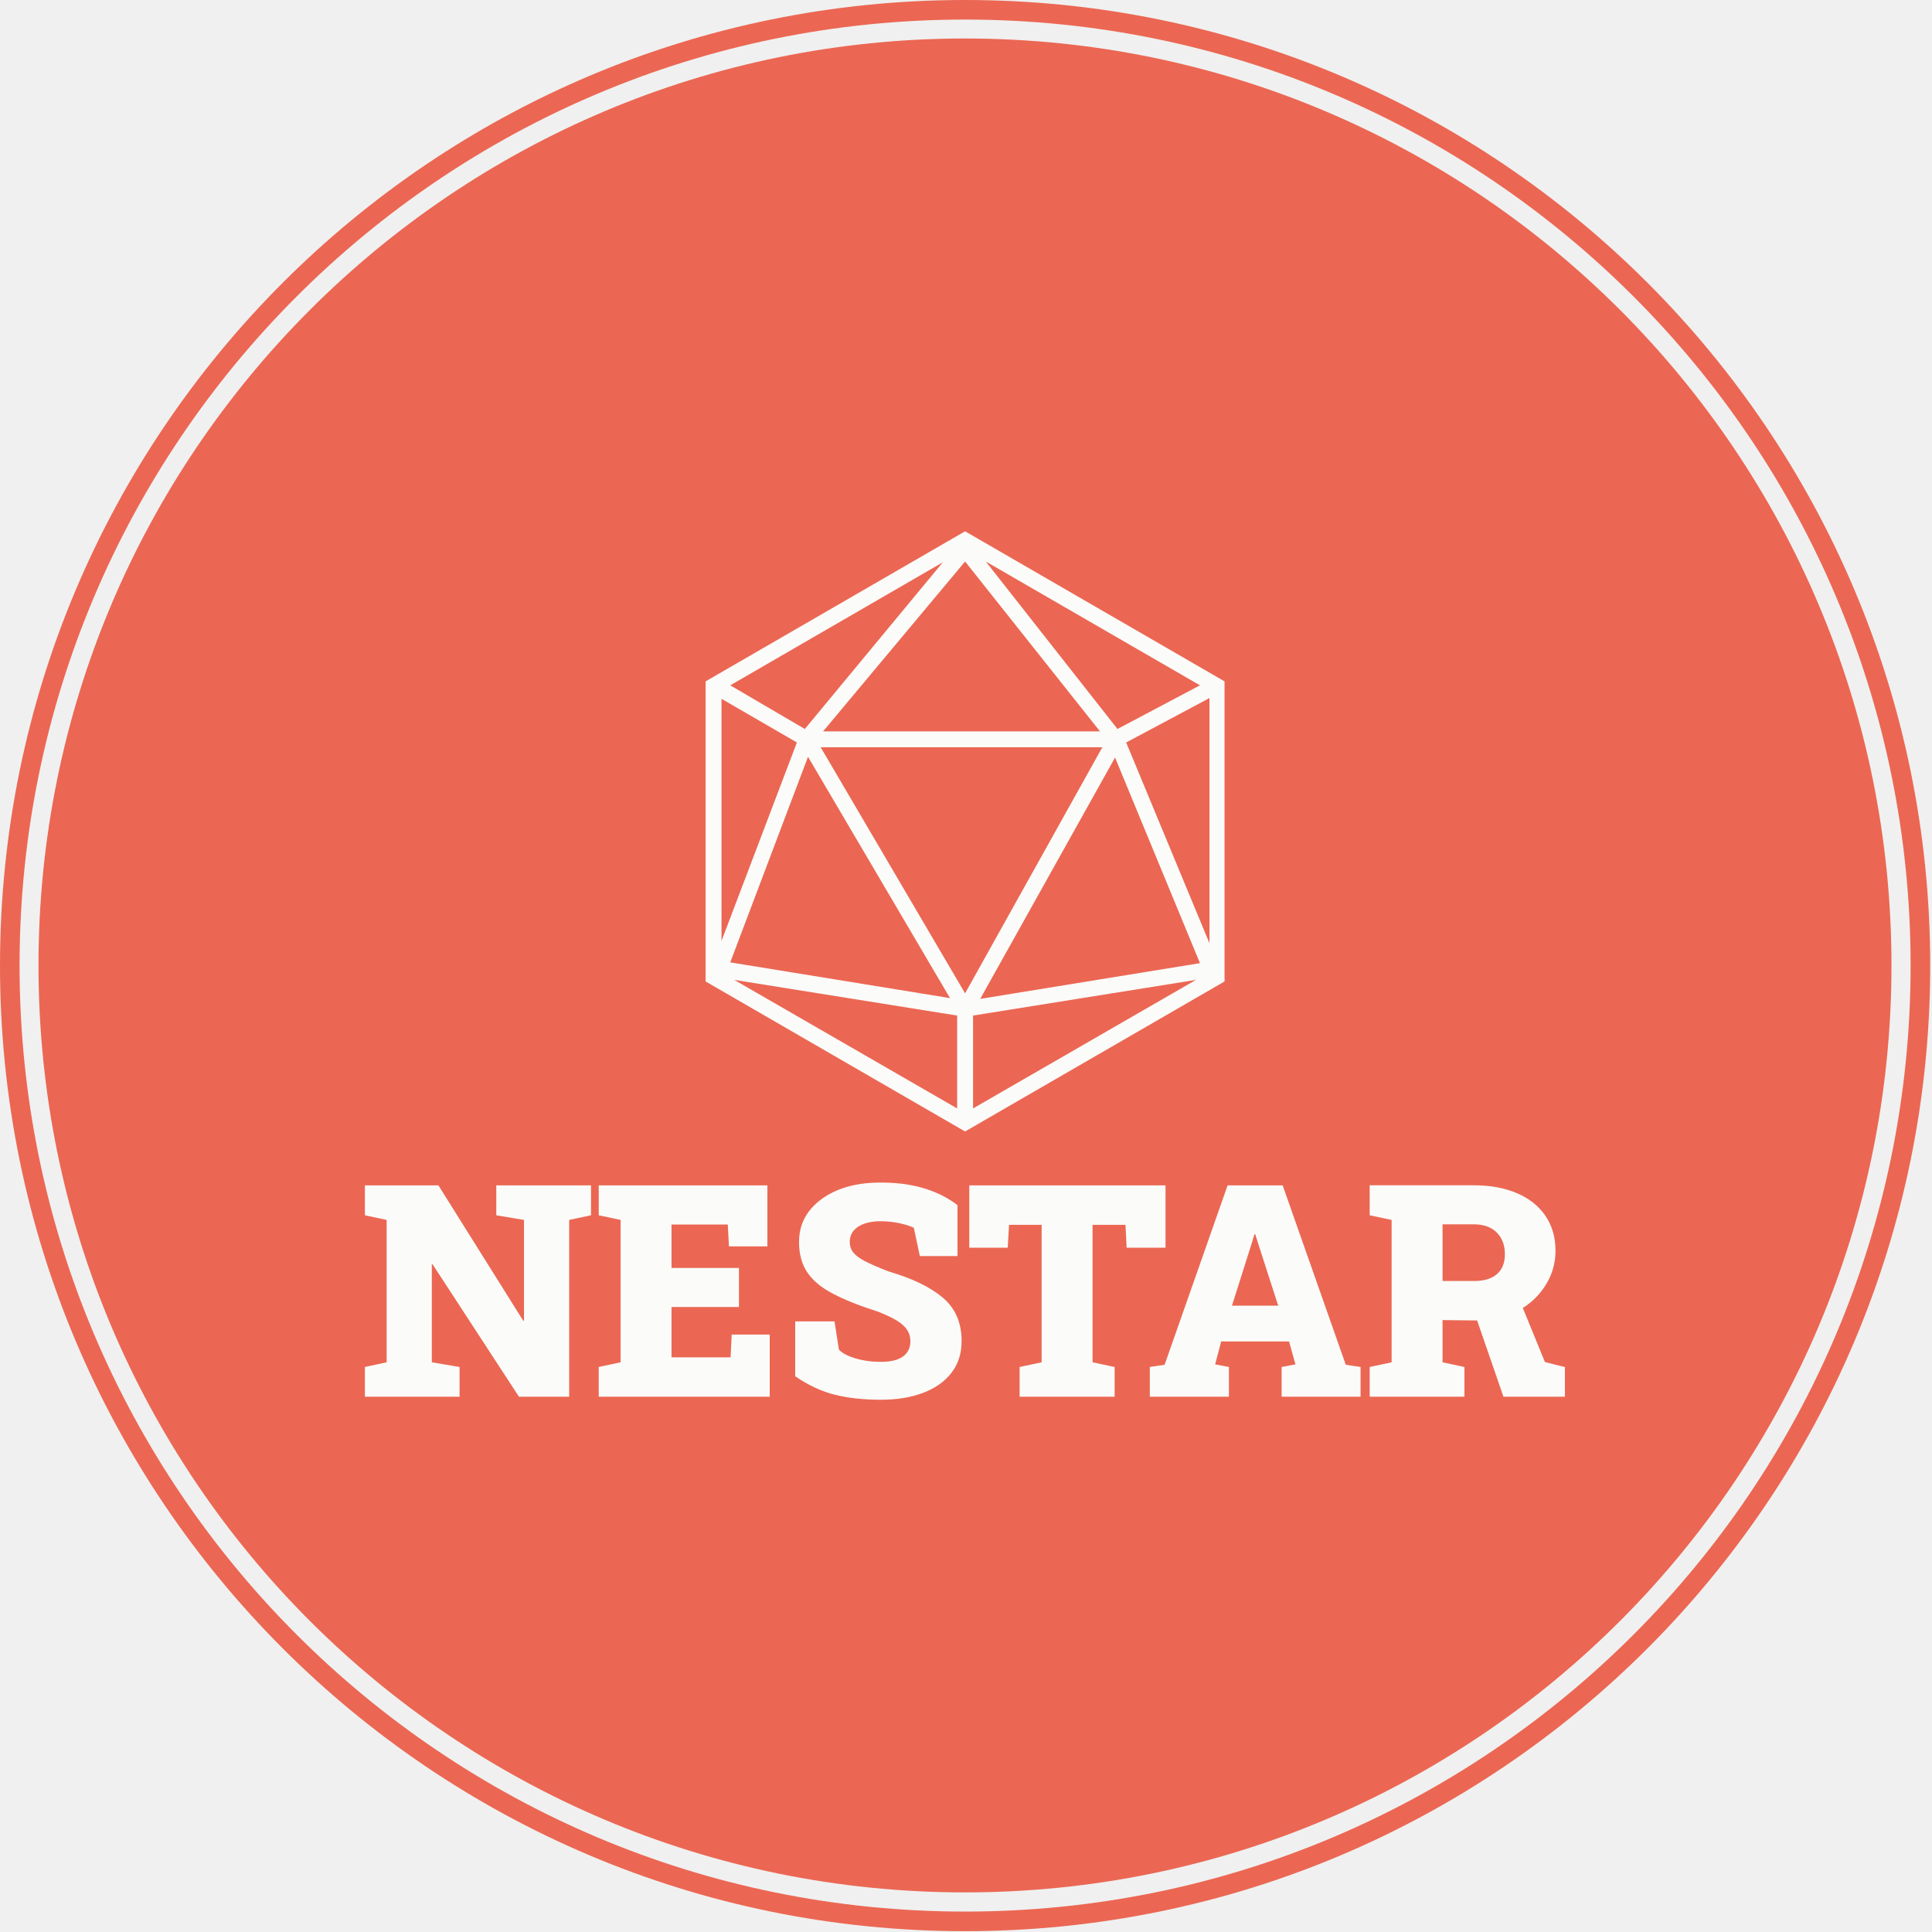
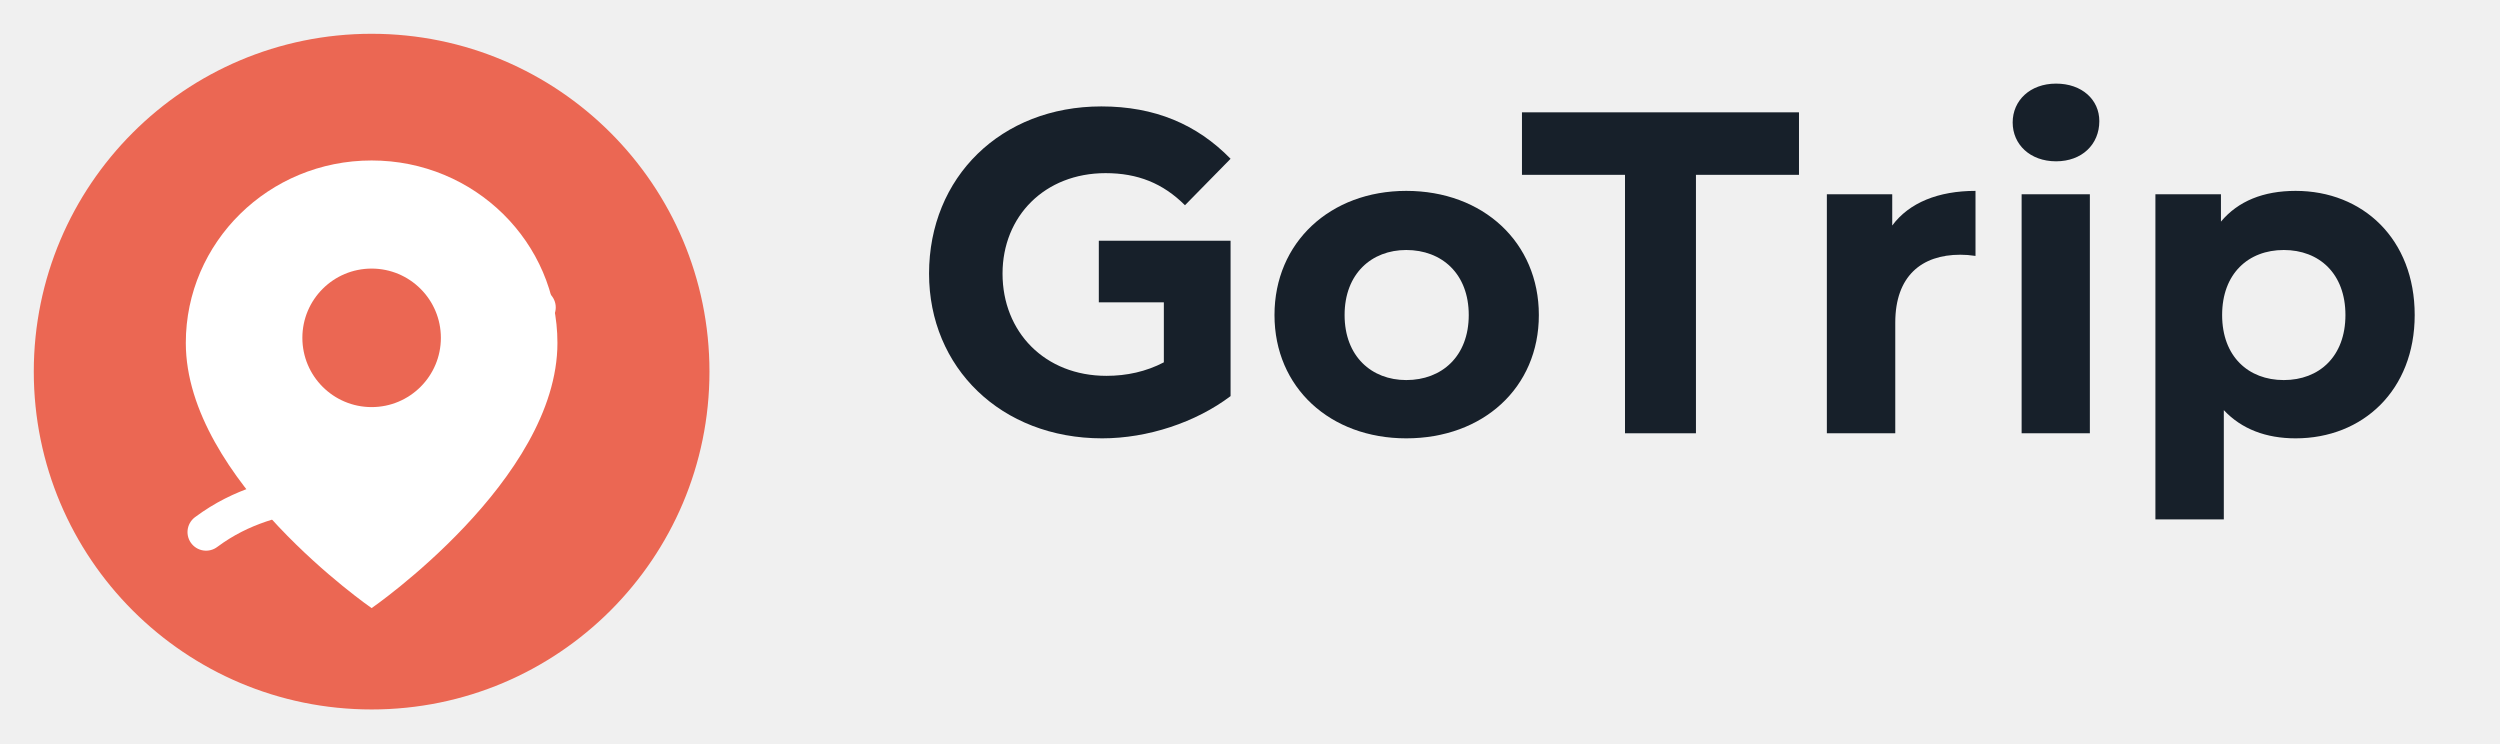
- <svg xmlns="http://www.w3.org/2000/svg" width="40" height="40" viewBox="0 0 40 40" fill="none">
-   <g clipPath="url(#clip0_6726_9595)">
-     <path d="M0 19.991C0 8.95 8.946 0 19.981 0C31.017 0 39.963 8.95 39.963 19.991C39.963 31.032 31.017 39.983 19.981 39.983C8.946 39.983 0 31.032 0 19.991ZM19.981 39.577C30.793 39.577 39.557 30.808 39.557 19.991C39.557 9.174 30.793 0.405 19.981 0.405C9.17 0.405 0.405 9.174 0.405 19.991C0.405 30.808 9.17 39.577 19.981 39.577Z" fill="#EB6753" />
-     <path d="M19.979 39.18C30.573 39.18 39.161 30.588 39.161 19.989C39.161 9.389 30.573 0.797 19.979 0.797C9.385 0.797 0.797 9.389 0.797 19.989C0.797 30.588 9.385 39.18 19.979 39.18Z" fill="#EB6753" />
-     <g clipPath="url(#clip1_6726_9595)">
-       <g clipPath="url(#clip2_6726_9595)">
-         <g clipPath="url(#clip3_6726_9595)">
-           <g clipPath="url(#clip4_6726_9595)">
-             <g clipPath="url(#clip5_6726_9595)">
-               <g clipPath="url(#clip6_6726_9595)">
-                 <g clipPath="url(#clip7_6726_9595)">
-                   <path d="M9.515 28.917H7.555V28.302L8.005 28.205V25.257L7.555 25.161V24.542H8.005H9.077L10.832 27.343H10.849V25.257L10.275 25.161V24.542H11.784H12.236V25.161L11.784 25.257V28.917H10.744L8.957 26.177H8.94V28.205L9.515 28.302V28.917ZM15.936 28.917H12.396V28.302L12.849 28.205V25.257L12.396 25.161V24.542H15.888V25.805H15.092L15.068 25.353H13.903V26.252H15.299V27.06H13.903V28.102H15.126L15.149 27.631H15.936V28.917ZM18.239 28.98C17.883 28.98 17.567 28.946 17.291 28.878C17.014 28.81 16.739 28.682 16.464 28.494V27.358H17.278L17.368 27.941C17.432 28.013 17.545 28.073 17.707 28.122C17.87 28.171 18.047 28.196 18.239 28.196C18.373 28.196 18.486 28.18 18.576 28.147C18.666 28.113 18.734 28.064 18.78 28C18.826 27.936 18.849 27.859 18.849 27.769C18.849 27.683 18.827 27.606 18.784 27.538C18.741 27.47 18.671 27.405 18.572 27.344C18.475 27.283 18.343 27.22 18.176 27.156C17.801 27.036 17.494 26.914 17.254 26.789C17.013 26.665 16.835 26.519 16.718 26.349C16.601 26.178 16.543 25.966 16.543 25.714C16.543 25.472 16.611 25.26 16.749 25.079C16.888 24.897 17.078 24.755 17.32 24.65C17.563 24.546 17.84 24.491 18.151 24.485C18.508 24.477 18.823 24.513 19.097 24.593C19.372 24.671 19.614 24.791 19.824 24.951V26.005H19.044L18.92 25.42C18.852 25.386 18.756 25.355 18.63 25.327C18.504 25.299 18.369 25.284 18.227 25.284C18.105 25.284 17.997 25.3 17.902 25.332C17.807 25.364 17.731 25.413 17.675 25.477C17.621 25.541 17.593 25.621 17.593 25.717C17.593 25.795 17.616 25.865 17.662 25.927C17.709 25.987 17.79 26.049 17.905 26.11C18.022 26.171 18.184 26.241 18.393 26.322C18.889 26.468 19.265 26.65 19.523 26.869C19.78 27.089 19.909 27.387 19.909 27.763C19.909 28.021 19.839 28.241 19.699 28.422C19.559 28.604 19.363 28.742 19.113 28.837C18.863 28.932 18.572 28.98 18.239 28.98ZM23.077 28.917H21.11V28.302L21.566 28.205V25.359H20.891L20.864 25.832H20.068V24.542H24.131V25.832H23.326L23.302 25.359H22.62V28.205L23.077 28.302V28.917ZM25.443 28.917H23.806V28.302L24.112 28.256L25.416 24.542H26.556L27.863 28.256L28.169 28.302V28.917H26.535V28.302L26.821 28.248L26.689 27.773H25.283L25.158 28.248L25.443 28.302V28.917ZM25.921 25.724L25.506 27.033H26.464L26.037 25.709L25.989 25.555H25.971L25.921 25.724ZM30.319 28.917H28.358V28.302L28.812 28.205V25.257L28.358 25.161V24.54H30.509C30.855 24.54 31.155 24.595 31.409 24.705C31.664 24.814 31.86 24.971 31.998 25.175C32.136 25.378 32.205 25.619 32.205 25.897C32.205 26.154 32.136 26.392 31.997 26.612C31.858 26.833 31.667 27.01 31.425 27.142C31.182 27.276 30.906 27.342 30.596 27.339L29.866 27.331V28.205L30.319 28.302V28.917ZM32.4 28.917H31.127L30.538 27.21L31.454 26.898L31.986 28.2L32.4 28.304V28.917ZM29.866 25.348V26.522H30.521C30.725 26.522 30.882 26.475 30.992 26.38C31.102 26.284 31.157 26.147 31.157 25.967C31.157 25.78 31.101 25.631 30.989 25.518C30.877 25.405 30.717 25.348 30.509 25.348H29.866Z" fill="#FBFCFA" />
-                 </g>
-               </g>
-             </g>
-           </g>
-           <g clipPath="url(#clip8_6726_9595)">
-             <g clipPath="url(#clip9_6726_9595)">
-               <path d="M19.981 11L14.609 14.107V20.32L19.981 23.426L25.353 20.32V14.107L19.981 11ZM17.041 15.142L19.981 11.625L22.774 15.142H17.041ZM22.823 15.471L19.981 20.566L16.991 15.471H22.823ZM19.669 20.665L15.119 19.925L16.729 15.668L19.669 20.665ZM23.086 15.684L24.844 19.941L20.294 20.681L23.086 15.684ZM23.136 15.093L20.409 11.625L24.844 14.189L23.136 15.093ZM16.663 15.093L15.119 14.189L19.521 11.641L16.663 15.093ZM16.499 15.372L14.938 19.481V14.468L16.499 15.372ZM19.817 21.026V22.949L15.201 20.287L19.817 21.026ZM20.146 21.026L24.762 20.287L20.146 22.949V21.026ZM23.316 15.372L25.041 14.452V19.53L23.316 15.372Z" fill="#FBFCFA" />
-             </g>
-           </g>
-         </g>
-       </g>
-     </g>
-   </g>
-   <defs>
-     <clipPath id="clip0_6726_9595">
-       <rect width="39.963" height="39.983" fill="white" />
-     </clipPath>
-     <clipPath id="clip1_6726_9595">
-       <rect width="24.846" height="17.983" fill="white" transform="translate(7.55469 11)" />
-     </clipPath>
-     <clipPath id="clip2_6726_9595">
-       <rect width="24.846" height="17.983" fill="white" transform="translate(7.55469 11)" />
-     </clipPath>
-     <clipPath id="clip3_6726_9595">
-       <rect width="24.846" height="17.983" fill="white" transform="translate(7.55469 11)" />
-     </clipPath>
-     <clipPath id="clip4_6726_9595">
-       <rect width="24.846" height="4.496" fill="white" transform="translate(7.55469 24.4844)" />
-     </clipPath>
-     <clipPath id="clip5_6726_9595">
-       <rect width="24.846" height="4.496" fill="white" transform="translate(7.55469 24.4844)" />
-     </clipPath>
-     <clipPath id="clip6_6726_9595">
-       <rect width="24.846" height="4.496" fill="white" transform="translate(7.55469 24.4844)" />
-     </clipPath>
-     <clipPath id="clip7_6726_9595">
-       <rect width="24.846" height="4.496" fill="white" transform="translate(7.55469 24.4844)" />
-     </clipPath>
-     <clipPath id="clip8_6726_9595">
-       <rect width="10.744" height="12.426" fill="white" transform="translate(14.6094 11)" />
-     </clipPath>
-     <clipPath id="clip9_6726_9595">
-       <rect width="10.744" height="12.426" fill="white" transform="translate(14.6094 11)" />
-     </clipPath>
-   </defs>
+ <svg xmlns="http://www.w3.org/2000/svg" width="148" height="44" viewBox="0 0 148 44" fill="none" role="img" aria-label="GoTrip">
+   <rect x="2" y="2" width="40" height="40" rx="20" fill="#EB6753" />
+   <path d="M22 9.5C15.9 9.5 11 14.35 11 20.3C11 28.4 22 36 22 36C22 36 33 28.4 33 20.3C33 14.35 28.1 9.5 22 9.5Z" fill="#FFFFFF" />
+   <circle cx="22" cy="20" r="4.1" fill="#EB6753" />
+   <path d="M12.2 31.5C16.5 28.3 20.7 29.8 24.4 26.6C27.2 24.2 27.1 20.9 31.8 18.2" stroke="#FFFFFF" stroke-width="2.2" stroke-linecap="round" />
+   <path d="M55 16.2C55 10.5 59.25 6.3 65.2 6.3C68.35 6.3 70.85 7.35 72.85 9.4L70.15 12.15C68.85 10.85 67.35 10.25 65.45 10.25C61.85 10.25 59.35 12.8 59.35 16.2C59.35 19.65 61.85 22.25 65.5 22.25C66.7 22.25 67.85 22 68.9 21.45V17.9H65.05V14.25H72.85V23.45C70.8 25 67.95 25.95 65.25 25.95C59.25 25.95 55 21.75 55 16.2Z" fill="#17202A" />
+   <path d="M75.45 18.65C75.45 14.35 78.75 11.3 83.25 11.3C87.8 11.3 91.1 14.35 91.1 18.65C91.1 22.95 87.8 25.95 83.25 25.95C78.75 25.95 75.45 22.95 75.45 18.65ZM86.95 18.65C86.95 16.2 85.35 14.8 83.25 14.8C81.2 14.8 79.6 16.2 79.6 18.65C79.6 21.1 81.2 22.5 83.25 22.5C85.35 22.5 86.95 21.1 86.95 18.65Z" fill="#17202A" />
+   <path d="M96.2 10.35H90.1V6.65H106.5V10.35H100.4V25.65H96.2V10.35Z" fill="#17202A" />
+   <path d="M116.95 11.3V15.15C116.6 15.1 116.35 15.08 116.05 15.08C113.75 15.08 112.2 16.35 112.2 19.1V25.65H108.15V11.5H112.02V13.35C113.02 12 114.75 11.3 116.95 11.3Z" fill="#17202A" />
+   <path d="M119.15 7.25C119.15 5.95 120.18 4.95 121.72 4.95C123.25 4.95 124.28 5.9 124.28 7.17C124.28 8.55 123.25 9.55 121.72 9.55C120.18 9.55 119.15 8.55 119.15 7.25ZM119.68 11.5H123.72V25.65H119.68V11.5Z" fill="#17202A" />
+   <path d="M142.95 18.65C142.95 23.1 139.88 25.95 135.9 25.95C134.15 25.95 132.7 25.4 131.65 24.28V30.75H127.6V11.5H131.48V13.12C132.5 11.9 134 11.3 135.9 11.3C139.88 11.3 142.95 14.15 142.95 18.65ZM138.85 18.65C138.85 16.2 137.3 14.8 135.2 14.8C133.1 14.8 131.55 16.2 131.55 18.65C131.55 21.1 133.1 22.5 135.2 22.5C137.3 22.5 138.85 21.1 138.85 18.65Z" fill="#17202A" />
</svg>
